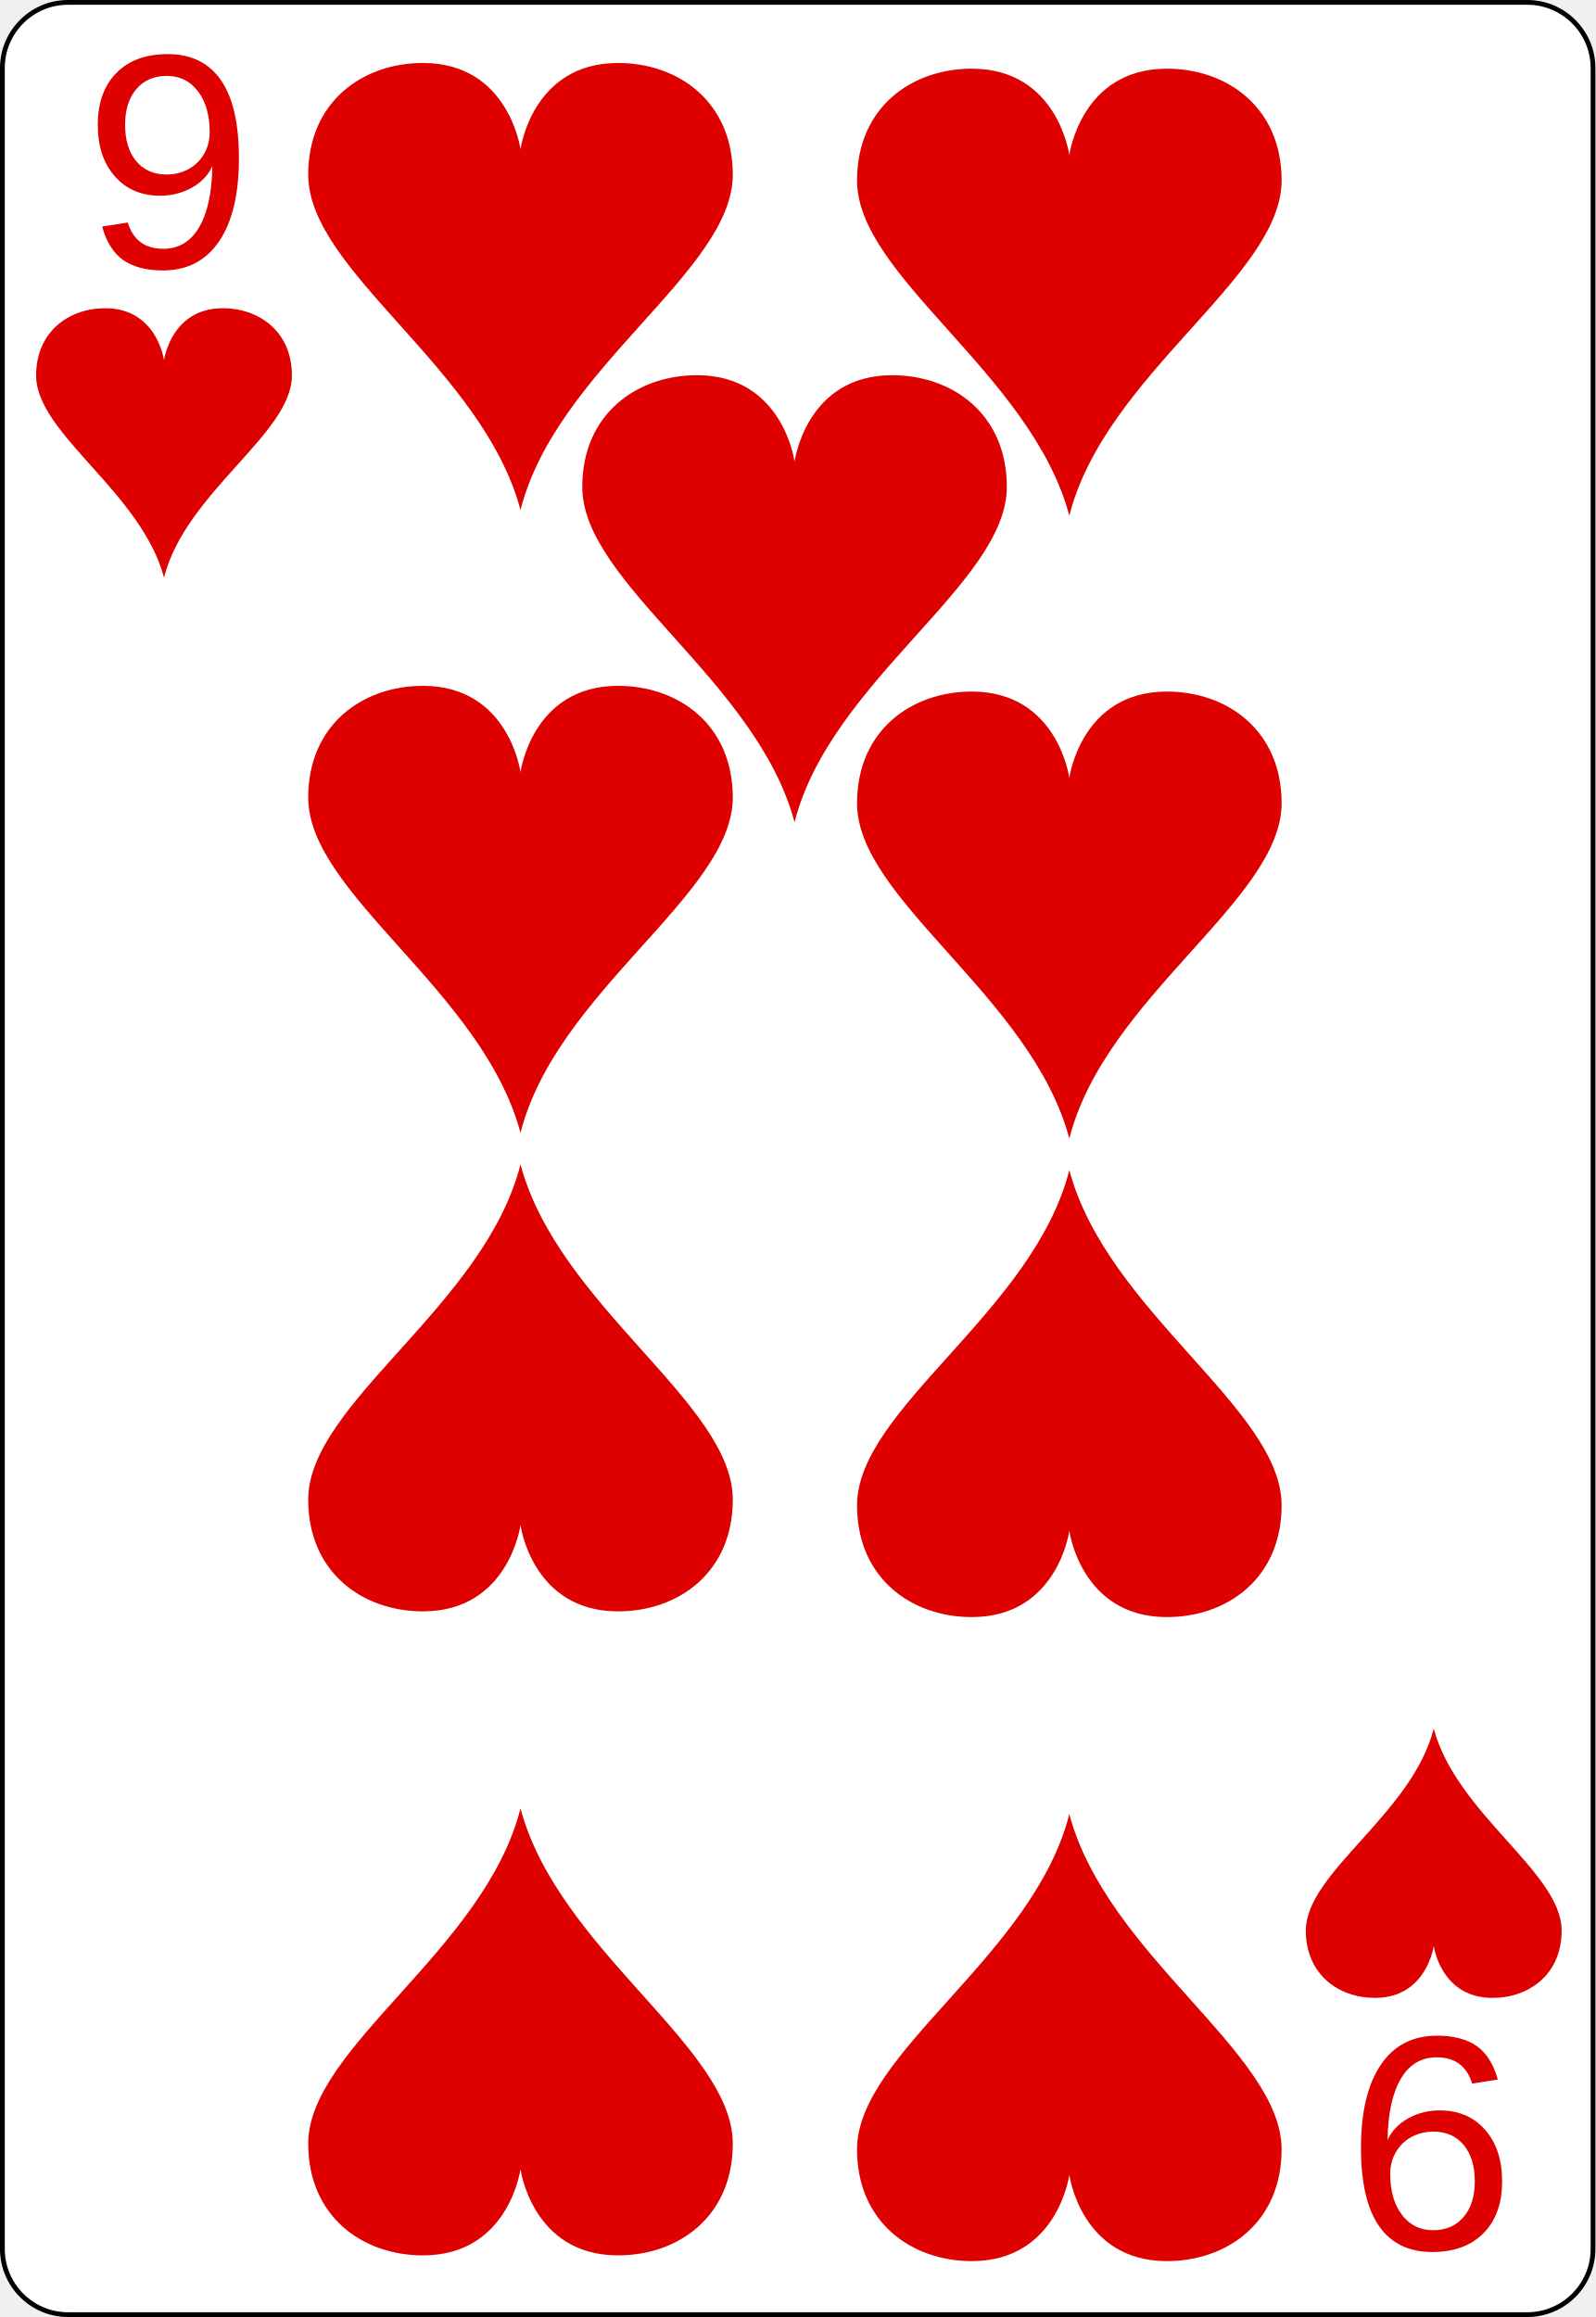
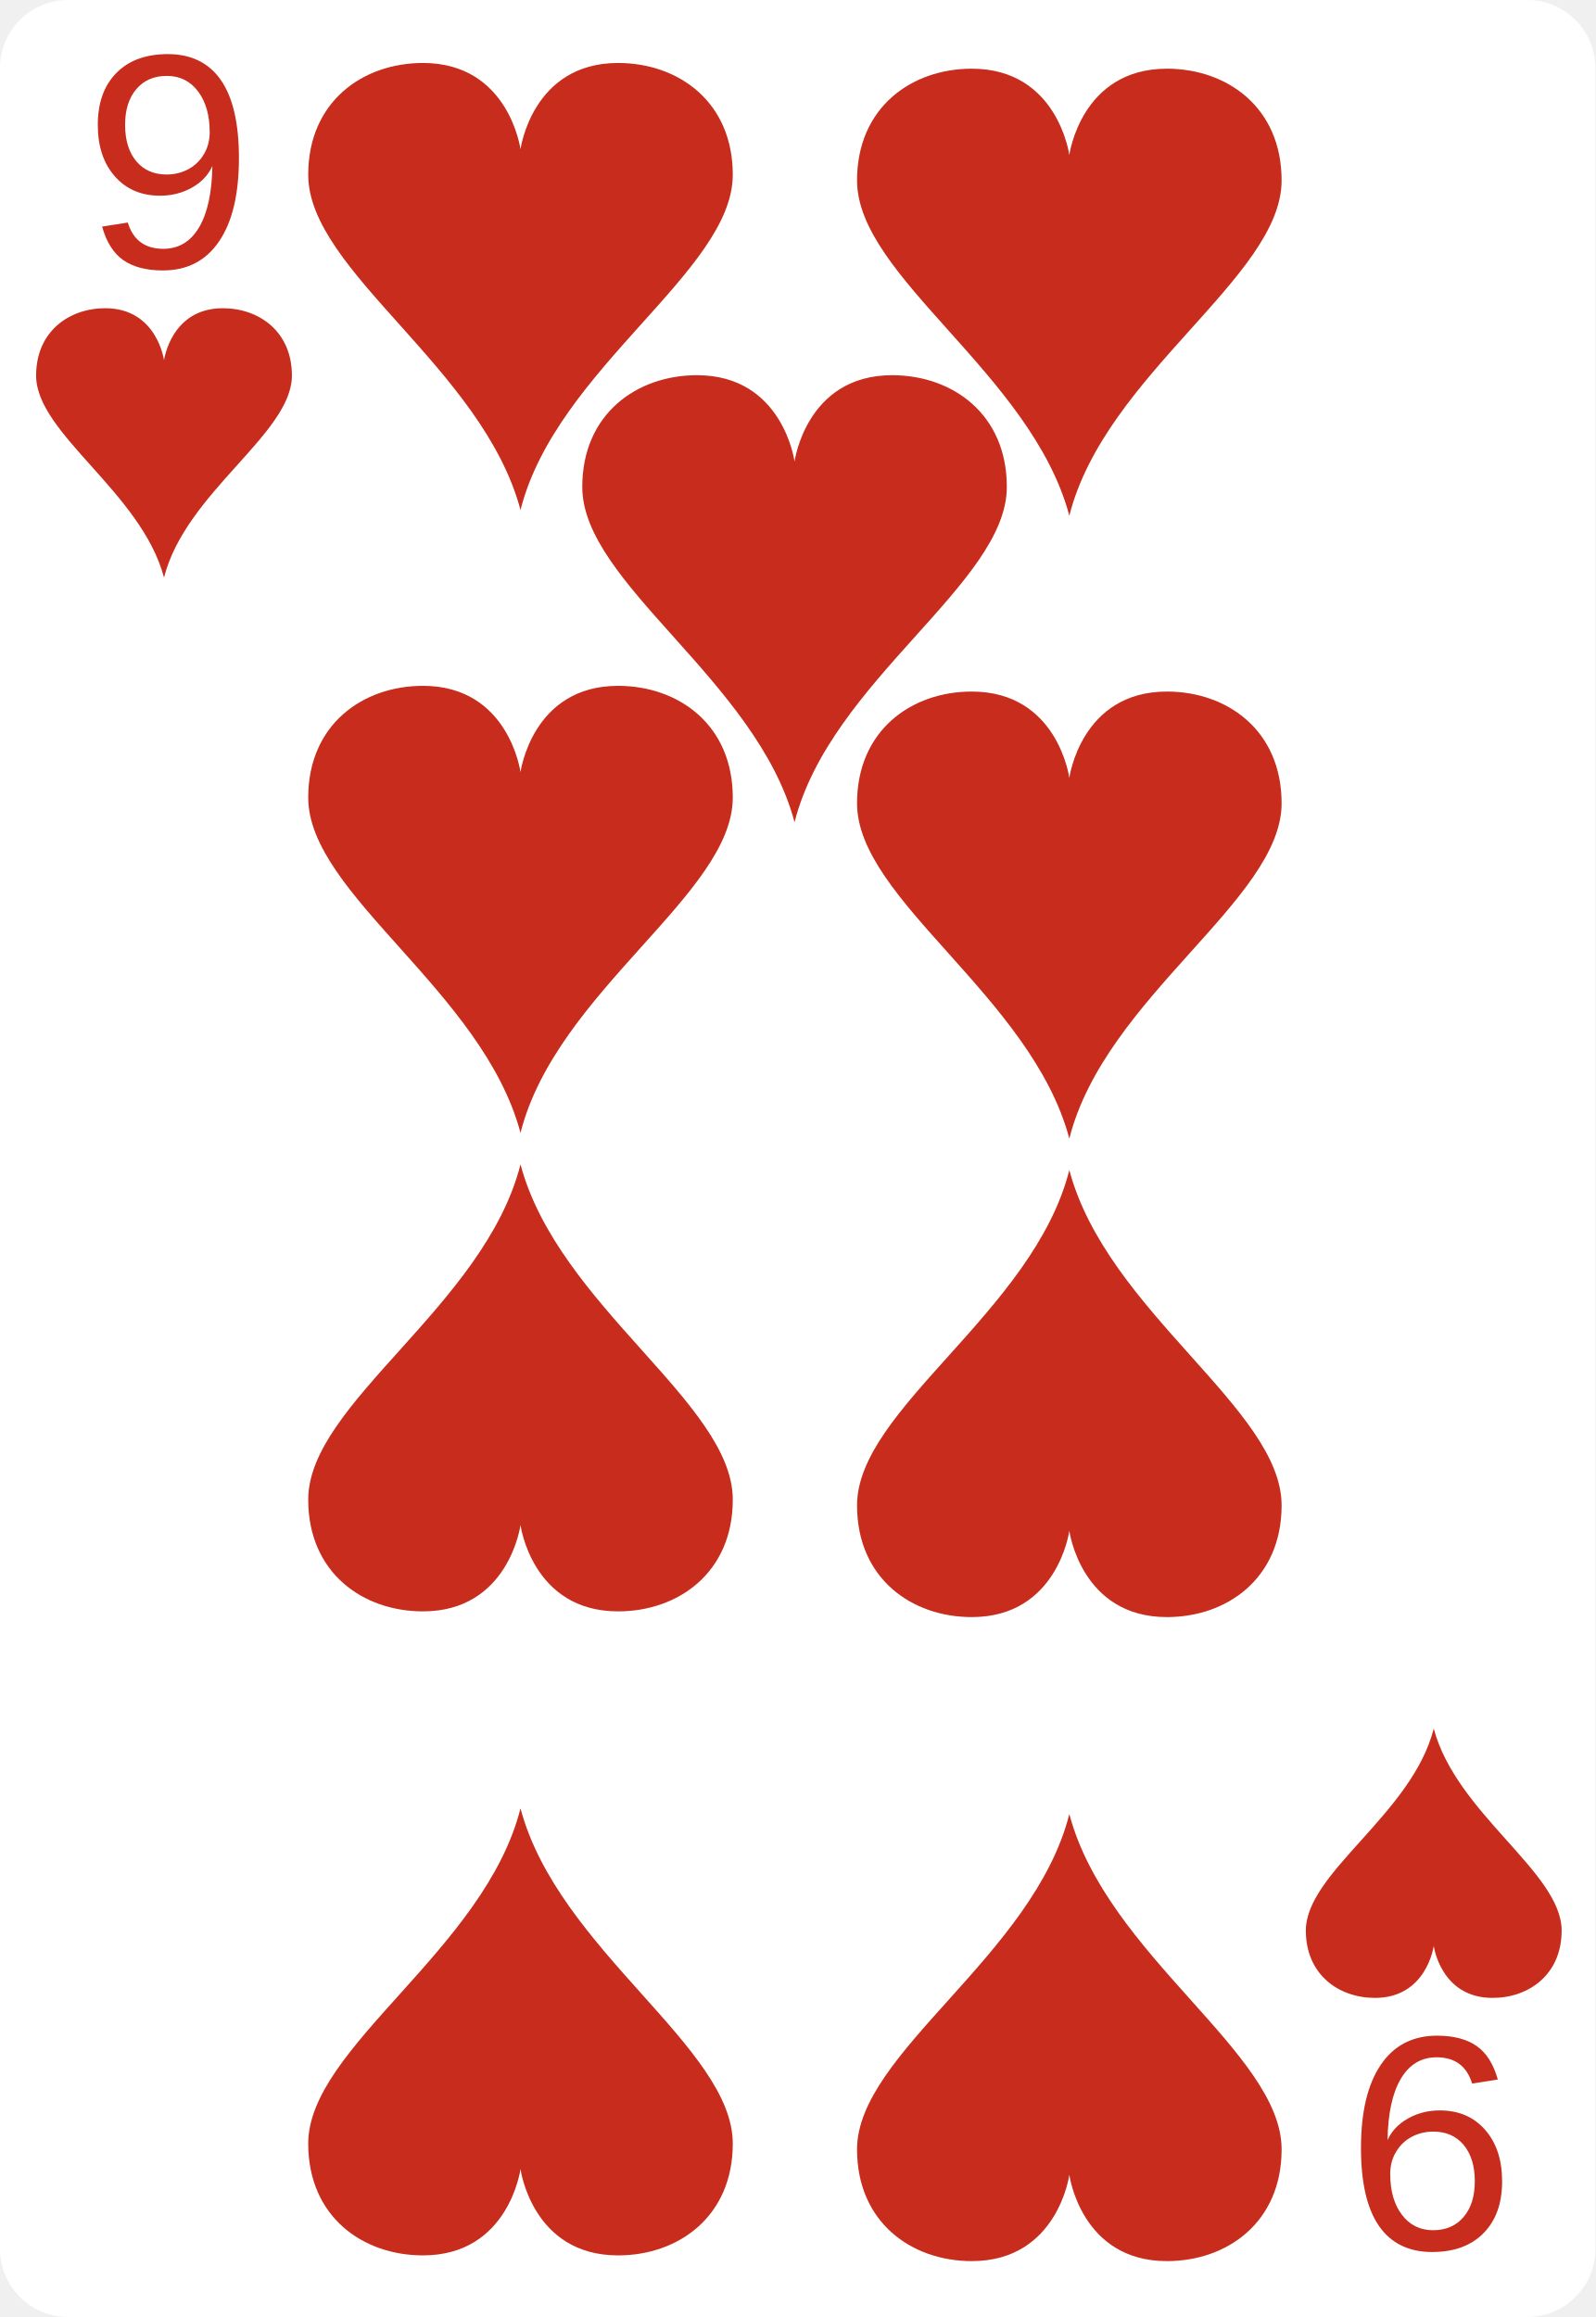
<svg xmlns="http://www.w3.org/2000/svg" xmlns:xlink="http://www.w3.org/1999/xlink" width="167.087pt" height="242.667pt" viewBox="0 0 167.087 242.667" xml:space="preserve" id="svg2" version="1.1">
  <defs id="defs41">
    <radialGradient xlink:href="#linearGradient3773" id="radialGradient3781" cx="-0.158" cy="-8.835" fx="-0.158" fy="-8.835" r="8" gradientTransform="matrix(-1.584269,-0.02349808,0.03071979,-2.477574,-0.2485638,-26.71351)" gradientUnits="userSpaceOnUse" />
    <linearGradient id="linearGradient3773">
-       <stop style="stop-color:#000000;stop-opacity:1;" offset="0" id="stop3775" />
-       <stop style="stop-color:#000000;stop-opacity:0.649;" offset="1" id="stop3777" />
+       <stop style="stop-color:#333333;stop-opacity:1;" offset="0" id="stop3775" />
+       <stop style="stop-color:#333333;stop-opacity:0.649;" offset="1" id="stop3777" />
    </linearGradient>
    <radialGradient xlink:href="#linearGradient3773" id="radialGradient3957" cx="-0.158" cy="-8.835" fx="-0.158" fy="-8.835" r="8" gradientTransform="matrix(-1.584269,-0.02349808,0.03071979,-2.477574,-0.2485638,-26.71351)" gradientUnits="userSpaceOnUse" />
    <linearGradient id="linearGradient3959">
-       <stop style="stop-color:#000000;stop-opacity:1;" offset="0" id="stop3961" />
-       <stop style="stop-color:#000000;stop-opacity:0.649;" offset="1" id="stop3963" />
+       <stop style="stop-color:#333333;stop-opacity:1;" offset="0" id="stop3961" />
+       <stop style="stop-color:#333333;stop-opacity:0.649;" offset="1" id="stop3963" />
    </linearGradient>
    <radialGradient r="81.903" fy="509.476" fx="168.025" cy="509.476" cx="168.025" gradientTransform="matrix(1.25656,-0.7774064,0.3366382,0.5361257,-221.2021,359.2426)" gradientUnits="userSpaceOnUse" id="radialGradient3975" xlink:href="#linearGradient3784-4" />
    <linearGradient id="linearGradient3784-4">
      <stop style="stop-color:#ffffff;stop-opacity:0.435;" offset="0" id="stop3786-8" />
-       <stop style="stop-color:#000000;stop-opacity:0;" offset="1" id="stop3788-6" />
+       <stop style="stop-color:#333333;stop-opacity:0;" offset="1" id="stop3788-6" />
    </linearGradient>
    <radialGradient xlink:href="#linearGradient3784-4-5" id="radialGradient3929" gradientUnits="userSpaceOnUse" gradientTransform="matrix(1.25656,-0.7774064,0.3366382,0.5361257,-221.2021,359.2426)" cx="168.025" cy="509.476" fx="168.025" fy="509.476" r="81.903" />
    <linearGradient id="linearGradient3784-4-5">
      <stop style="stop-color:#ffffff;stop-opacity:0.489;" offset="0" id="stop3786-8-0" />
-       <stop style="stop-color:#000000;stop-opacity:0;" offset="1" id="stop3788-6-3" />
+       <stop style="stop-color:#333333;stop-opacity:0;" offset="1" id="stop3788-6-3" />
    </linearGradient>
    <radialGradient xlink:href="#linearGradient3784-4-1" id="radialGradient3927" gradientUnits="userSpaceOnUse" gradientTransform="matrix(1.25656,-0.7774064,0.3366382,0.5361257,-221.2021,359.2426)" cx="168.025" cy="509.476" fx="168.025" fy="509.476" r="81.903" />
    <linearGradient id="linearGradient3784-4-1">
      <stop style="stop-color:#ffffff;stop-opacity:0.237;" offset="0" id="stop3786-8-03" />
-       <stop style="stop-color:#000000;stop-opacity:0;" offset="1" id="stop3788-6-6" />
+       <stop style="stop-color:#333333;stop-opacity:0;" offset="1" id="stop3788-6-6" />
    </linearGradient>
    <radialGradient xlink:href="#linearGradient3768" id="radialGradient3776" cx="-0.206" cy="-4.579" fx="-0.206" fy="-4.579" r="8" gradientTransform="matrix(-1,0,0,-1.720176,-0.4120407,-13.02719)" gradientUnits="userSpaceOnUse" />
    <linearGradient id="linearGradient3768">
-       <stop style="stop-color:#df0000;stop-opacity:1;" offset="0" id="stop3770" />
-       <stop style="stop-color:#df0000;stop-opacity:0.672;" offset="1" id="stop3772" />
+       <stop style="stop-color:#C72C1C;stop-opacity:1;" offset="0" id="stop3770" />
+       <stop style="stop-color:#C72C1C;stop-opacity:0.672;" offset="1" id="stop3772" />
    </linearGradient>
    <radialGradient r="81.903" fy="511.223" fx="171.487" cy="511.223" cx="171.487" gradientTransform="matrix(1.152989,-0.6739155,0.3948202,0.6754904,-233.6326,270.4008)" gradientUnits="userSpaceOnUse" id="radialGradient4013" xlink:href="#linearGradient3784-4-6" />
    <linearGradient id="linearGradient3784-4-6">
      <stop style="stop-color:#ffffff;stop-opacity:0.313;" offset="0" id="stop3786-8-8" />
-       <stop style="stop-color:#000000;stop-opacity:0;" offset="1" id="stop3788-6-8" />
+       <stop style="stop-color:#333333;stop-opacity:0;" offset="1" id="stop3788-6-8" />
    </linearGradient>
    <radialGradient r="81.903" fy="492.632" fx="159.354" cy="492.632" cx="159.354" gradientTransform="matrix(1.089478,-0.715138,0.4464527,0.6562658,-244.9333,290.9185)" gradientUnits="userSpaceOnUse" id="radialGradient4013-8" xlink:href="#linearGradient3784-4-2" />
    <linearGradient id="linearGradient3784-4-2">
      <stop style="stop-color:#ffffff;stop-opacity:0.29;" offset="0" id="stop3786-8-1" />
-       <stop style="stop-color:#000000;stop-opacity:0;" offset="1" id="stop3788-6-5" />
+       <stop style="stop-color:#333333;stop-opacity:0;" offset="1" id="stop3788-6-5" />
    </linearGradient>
    <radialGradient r="81.903" fy="492.632" fx="159.354" cy="492.632" cx="159.354" gradientTransform="matrix(1.089478,-0.715138,0.4464527,0.6562658,-244.9333,290.9185)" gradientUnits="userSpaceOnUse" id="radialGradient3073" xlink:href="#linearGradient3784-4-2" />
  </defs>
-   <g id="Layer_x0020_1" style="fill-rule:nonzero;clip-rule:nonzero;stroke:#000000;stroke-miterlimit:4;">
+   <g id="Layer_x0020_1" style="fill-rule:nonzero;clip-rule:nonzero;stroke:#FFFFFF;stroke-width:0;">
    <path style="fill:#FFFFFF;stroke-width:0.5;" d="M166.837,235.548c0,3.777-3.087,6.869-6.871,6.869H7.111c-3.775,0-6.861-3.092-6.861-6.869V7.12C0.25,3.343,3.336,0.25,7.111,0.25h152.855    c3.784,0,6.871,3.093,6.871,6.87v228.428z" id="path5" />
    <g style="stroke:none;" id="g7">
      <g id="g9">
				
			</g>
    </g>
    <g id="g15">
			
		</g>
    <g id="g19">
			
		</g>
    <g style="stroke:none;" id="g23">
      <g id="g25">
				
			</g>
    </g>
    <g style="stroke:none;" id="g31">
      <g id="g33">
				
			</g>
    </g>
  </g>
-   <g transform="matrix(1.674307,0,0,1.566992,17.17751,46.38532)" id="layer1-9-6" style="fill:#df0000;fill-opacity:1">
-     <path style="fill:#df0000;fill-opacity:1" id="hl-8" d="M 3.676,-9 C 0.433,-9 0,-5.523 0,-5.523 0,-5.523 -0.433,-9 -3.676,-9 -5.946,-9 -8,-7.441 -8,-4.5 -8,-0.614 -1.421,3.294 0,9 1.352,3.299 8,-0.614 8,-4.5 8,-7.441 5.946,-9 3.676,-9 z" />
+   <g transform="matrix(1.674307,0,0,1.566992,17.17751,46.38532)" id="layer1-9-6" style="fill:#C72C1C;fill-opacity:1">
+     <path style="fill:#C72C1C;fill-opacity:1" id="hl-8" d="M 3.676,-9 C 0.433,-9 0,-5.523 0,-5.523 0,-5.523 -0.433,-9 -3.676,-9 -5.946,-9 -8,-7.441 -8,-4.5 -8,-0.614 -1.421,3.294 0,9 1.352,3.299 8,-0.614 8,-4.5 8,-7.441 5.946,-9 3.676,-9 z" />
  </g>
-   <g transform="matrix(-1.674307,0,0,-1.566992,150.156,195.1431)" id="layer1-9-6-5" style="fill:#df0000;fill-opacity:1">
-     <path style="fill:#df0000;fill-opacity:1" id="hl-8-1" d="M 3.676,-9 C 0.433,-9 0,-5.523 0,-5.523 0,-5.523 -0.433,-9 -3.676,-9 -5.946,-9 -8,-7.441 -8,-4.5 -8,-0.614 -1.421,3.294 0,9 1.352,3.299 8,-0.614 8,-4.5 8,-7.441 5.946,-9 3.676,-9 z" />
+   <g transform="matrix(-1.674307,0,0,-1.566992,150.156,195.1431)" id="layer1-9-6-5" style="fill:#C72C1C;fill-opacity:1">
+     <path style="fill:#C72C1C;fill-opacity:1" id="hl-8-1" d="M 3.676,-9 C 0.433,-9 0,-5.523 0,-5.523 0,-5.523 -0.433,-9 -3.676,-9 -5.946,-9 -8,-7.441 -8,-4.5 -8,-0.614 -1.421,3.294 0,9 1.352,3.299 8,-0.614 8,-4.5 8,-7.441 5.946,-9 3.676,-9 z" />
  </g>
-   <g transform="matrix(2.779008,0,0,2.600887,54.51227,30.00377)" id="layer1-9-6-8" style="fill:#df0000;fill-opacity:1">
-     <path style="fill:#df0000;fill-opacity:1" id="hl-8-8" d="M 3.676,-9 C 0.433,-9 0,-5.523 0,-5.523 0,-5.523 -0.433,-9 -3.676,-9 -5.946,-9 -8,-7.441 -8,-4.5 -8,-0.614 -1.421,3.294 0,9 1.352,3.299 8,-0.614 8,-4.5 8,-7.441 5.946,-9 3.676,-9 z" />
+   <g transform="matrix(2.779008,0,0,2.600887,54.51227,30.00377)" id="layer1-9-6-8" style="fill:#C72C1C;fill-opacity:1">
+     <path style="fill:#C72C1C;fill-opacity:1" id="hl-8-8" d="M 3.676,-9 C 0.433,-9 0,-5.523 0,-5.523 0,-5.523 -0.433,-9 -3.676,-9 -5.946,-9 -8,-7.441 -8,-4.5 -8,-0.614 -1.421,3.294 0,9 1.352,3.299 8,-0.614 8,-4.5 8,-7.441 5.946,-9 3.676,-9 z" />
  </g>
-   <g transform="matrix(-2.779008,0,0,-2.600887,54.51227,212.8062)" id="layer1-9-6-8-9" style="fill:#df0000;fill-opacity:1">
-     <path style="fill:#df0000;fill-opacity:1" id="hl-8-8-5" d="M 3.676,-9 C 0.433,-9 0,-5.523 0,-5.523 0,-5.523 -0.433,-9 -3.676,-9 -5.946,-9 -8,-7.441 -8,-4.5 -8,-0.614 -1.421,3.294 0,9 1.352,3.299 8,-0.614 8,-4.5 8,-7.441 5.946,-9 3.676,-9 z" />
+   <g transform="matrix(-2.779008,0,0,-2.600887,54.51227,212.8062)" id="layer1-9-6-8-9" style="fill:#C72C1C;fill-opacity:1">
+     <path style="fill:#C72C1C;fill-opacity:1" id="hl-8-8-5" d="M 3.676,-9 C 0.433,-9 0,-5.523 0,-5.523 0,-5.523 -0.433,-9 -3.676,-9 -5.946,-9 -8,-7.441 -8,-4.5 -8,-0.614 -1.421,3.294 0,9 1.352,3.299 8,-0.614 8,-4.5 8,-7.441 5.946,-9 3.676,-9 z" />
  </g>
-   <g transform="matrix(2.779008,0,0,2.600887,54.51227,95.23862)" id="layer1-9-6-8-8" style="fill:#df0000;fill-opacity:1">
-     <path style="fill:#df0000;fill-opacity:1" id="hl-8-8-8" d="M 3.676,-9 C 0.433,-9 0,-5.523 0,-5.523 0,-5.523 -0.433,-9 -3.676,-9 -5.946,-9 -8,-7.441 -8,-4.5 -8,-0.614 -1.421,3.294 0,9 1.352,3.299 8,-0.614 8,-4.5 8,-7.441 5.946,-9 3.676,-9 z" />
+   <g transform="matrix(2.779008,0,0,2.600887,54.51227,95.23862)" id="layer1-9-6-8-8" style="fill:#C72C1C;fill-opacity:1">
+     <path style="fill:#C72C1C;fill-opacity:1" id="hl-8-8-8" d="M 3.676,-9 C 0.433,-9 0,-5.523 0,-5.523 0,-5.523 -0.433,-9 -3.676,-9 -5.946,-9 -8,-7.441 -8,-4.5 -8,-0.614 -1.421,3.294 0,9 1.352,3.299 8,-0.614 8,-4.5 8,-7.441 5.946,-9 3.676,-9 z" />
  </g>
-   <g transform="matrix(-2.779008,0,0,-2.600887,54.51227,145.356)" id="layer1-9-6-8-884-8" style="fill:#df0000;fill-opacity:1">
-     <path style="fill:#df0000;fill-opacity:1" id="hl-8-8-3-8" d="M 3.676,-9 C 0.433,-9 0,-5.523 0,-5.523 0,-5.523 -0.433,-9 -3.676,-9 -5.946,-9 -8,-7.441 -8,-4.5 -8,-0.614 -1.421,3.294 0,9 1.352,3.299 8,-0.614 8,-4.5 8,-7.441 5.946,-9 3.676,-9 z" />
+   <g transform="matrix(-2.779008,0,0,-2.600887,54.51227,145.356)" id="layer1-9-6-8-884-8" style="fill:#C72C1C;fill-opacity:1">
+     <path style="fill:#C72C1C;fill-opacity:1" id="hl-8-8-3-8" d="M 3.676,-9 C 0.433,-9 0,-5.523 0,-5.523 0,-5.523 -0.433,-9 -3.676,-9 -5.946,-9 -8,-7.441 -8,-4.5 -8,-0.614 -1.421,3.294 0,9 1.352,3.299 8,-0.614 8,-4.5 8,-7.441 5.946,-9 3.676,-9 z" />
  </g>
-   <g transform="matrix(2.779008,0,0,2.600887,111.9909,30.60254)" id="layer1-9-6-8-7" style="fill:#df0000;fill-opacity:1">
-     <path style="fill:#df0000;fill-opacity:1" id="hl-8-8-1" d="M 3.676,-9 C 0.433,-9 0,-5.523 0,-5.523 0,-5.523 -0.433,-9 -3.676,-9 -5.946,-9 -8,-7.441 -8,-4.5 -8,-0.614 -1.421,3.294 0,9 1.352,3.299 8,-0.614 8,-4.5 8,-7.441 5.946,-9 3.676,-9 z" />
+   <g transform="matrix(2.779008,0,0,2.600887,111.9909,30.60254)" id="layer1-9-6-8-7" style="fill:#C72C1C;fill-opacity:1">
+     <path style="fill:#C72C1C;fill-opacity:1" id="hl-8-8-1" d="M 3.676,-9 C 0.433,-9 0,-5.523 0,-5.523 0,-5.523 -0.433,-9 -3.676,-9 -5.946,-9 -8,-7.441 -8,-4.5 -8,-0.614 -1.421,3.294 0,9 1.352,3.299 8,-0.614 8,-4.5 8,-7.441 5.946,-9 3.676,-9 z" />
  </g>
-   <g transform="matrix(-2.779008,0,0,-2.600887,111.9909,213.4049)" id="layer1-9-6-8-9-7" style="fill:#df0000;fill-opacity:1">
-     <path style="fill:#df0000;fill-opacity:1" id="hl-8-8-5-2" d="M 3.676,-9 C 0.433,-9 0,-5.523 0,-5.523 0,-5.523 -0.433,-9 -3.676,-9 -5.946,-9 -8,-7.441 -8,-4.5 -8,-0.614 -1.421,3.294 0,9 1.352,3.299 8,-0.614 8,-4.5 8,-7.441 5.946,-9 3.676,-9 z" />
+   <g transform="matrix(-2.779008,0,0,-2.600887,111.9909,213.4049)" id="layer1-9-6-8-9-7" style="fill:#C72C1C;fill-opacity:1">
+     <path style="fill:#C72C1C;fill-opacity:1" id="hl-8-8-5-2" d="M 3.676,-9 C 0.433,-9 0,-5.523 0,-5.523 0,-5.523 -0.433,-9 -3.676,-9 -5.946,-9 -8,-7.441 -8,-4.5 -8,-0.614 -1.421,3.294 0,9 1.352,3.299 8,-0.614 8,-4.5 8,-7.441 5.946,-9 3.676,-9 z" />
  </g>
-   <g transform="matrix(2.779008,0,0,2.600887,111.9909,95.8374)" id="layer1-9-6-8-8-7" style="fill:#df0000;fill-opacity:1">
-     <path style="fill:#df0000;fill-opacity:1" id="hl-8-8-8-2" d="M 3.676,-9 C 0.433,-9 0,-5.523 0,-5.523 0,-5.523 -0.433,-9 -3.676,-9 -5.946,-9 -8,-7.441 -8,-4.5 -8,-0.614 -1.421,3.294 0,9 1.352,3.299 8,-0.614 8,-4.5 8,-7.441 5.946,-9 3.676,-9 z" />
+   <g transform="matrix(2.779008,0,0,2.600887,111.9909,95.8374)" id="layer1-9-6-8-8-7" style="fill:#C72C1C;fill-opacity:1">
+     <path style="fill:#C72C1C;fill-opacity:1" id="hl-8-8-8-2" d="M 3.676,-9 C 0.433,-9 0,-5.523 0,-5.523 0,-5.523 -0.433,-9 -3.676,-9 -5.946,-9 -8,-7.441 -8,-4.5 -8,-0.614 -1.421,3.294 0,9 1.352,3.299 8,-0.614 8,-4.5 8,-7.441 5.946,-9 3.676,-9 z" />
  </g>
-   <g transform="matrix(-2.779008,0,0,-2.600887,111.9909,145.9548)" id="layer1-9-6-8-884-8-2" style="fill:#df0000;fill-opacity:1">
-     <path style="fill:#df0000;fill-opacity:1" id="hl-8-8-3-8-6" d="M 3.676,-9 C 0.433,-9 0,-5.523 0,-5.523 0,-5.523 -0.433,-9 -3.676,-9 -5.946,-9 -8,-7.441 -8,-4.5 -8,-0.614 -1.421,3.294 0,9 1.352,3.299 8,-0.614 8,-4.5 8,-7.441 5.946,-9 3.676,-9 z" />
+   <g transform="matrix(-2.779008,0,0,-2.600887,111.9909,145.9548)" id="layer1-9-6-8-884-8-2" style="fill:#C72C1C;fill-opacity:1">
+     <path style="fill:#C72C1C;fill-opacity:1" id="hl-8-8-3-8-6" d="M 3.676,-9 C 0.433,-9 0,-5.523 0,-5.523 0,-5.523 -0.433,-9 -3.676,-9 -5.946,-9 -8,-7.441 -8,-4.5 -8,-0.614 -1.421,3.294 0,9 1.352,3.299 8,-0.614 8,-4.5 8,-7.441 5.946,-9 3.676,-9 z" />
  </g>
-   <g transform="matrix(2.779008,0,0,2.600887,83.21339,62.70455)" id="layer1-9-6-8-91" style="fill:#df0000;fill-opacity:1">
-     <path style="fill:#df0000;fill-opacity:1" id="hl-8-8-7" d="M 3.676,-9 C 0.433,-9 0,-5.523 0,-5.523 0,-5.523 -0.433,-9 -3.676,-9 -5.946,-9 -8,-7.441 -8,-4.5 -8,-0.614 -1.421,3.294 0,9 1.352,3.299 8,-0.614 8,-4.5 8,-7.441 5.946,-9 3.676,-9 z" />
+   <g transform="matrix(2.779008,0,0,2.600887,83.21339,62.70455)" id="layer1-9-6-8-91" style="fill:#C72C1C;fill-opacity:1">
+     <path style="fill:#C72C1C;fill-opacity:1" id="hl-8-8-7" d="M 3.676,-9 C 0.433,-9 0,-5.523 0,-5.523 0,-5.523 -0.433,-9 -3.676,-9 -5.946,-9 -8,-7.441 -8,-4.5 -8,-0.614 -1.421,3.294 0,9 1.352,3.299 8,-0.614 8,-4.5 8,-7.441 5.946,-9 3.676,-9 z" />
  </g>
-   <text xml:space="preserve" style="font-size:32px;font-style:normal;font-weight:normal;line-height:125%;letter-spacing:0px;word-spacing:0px;fill:#df0000;fill-opacity:1;stroke:none;font-family:Bitstream Vera Sans" x="8.744" y="28.013" id="text3788-43">
-     <tspan id="tspan3790-1" x="8.744" y="28.013" style="font-style:normal;font-variant:normal;font-weight:normal;font-stretch:normal;fill:#df0000;fill-opacity:1;font-family:Arial;-inkscape-font-specification:Arial">9</tspan>
+   <text xml:space="preserve" style="font-size:32px;font-style:normal;font-weight:normal;line-height:125%;letter-spacing:0px;word-spacing:0px;fill:#C72C1C;fill-opacity:1;stroke:none;font-family:Bitstream Vera Sans" x="8.744" y="28.013" id="text3788-43">
+     <tspan id="tspan3790-1" x="8.744" y="28.013" style="font-style:normal;font-variant:normal;font-weight:normal;font-stretch:normal;fill:#C72C1C;fill-opacity:1;font-family:Arial;-inkscape-font-specification:Arial">9</tspan>
  </text>
-   <text xml:space="preserve" style="font-size:32px;font-style:normal;font-weight:normal;line-height:125%;letter-spacing:0px;word-spacing:0px;fill:#df0000;fill-opacity:1;stroke:none;font-family:Bitstream Vera Sans" x="-158.818" y="-213.515" id="text3788-43-3" transform="scale(-1,-1)">
-     <tspan id="tspan3790-1-1" x="-158.818" y="-213.515" style="font-style:normal;font-variant:normal;font-weight:normal;font-stretch:normal;fill:#df0000;fill-opacity:1;font-family:Arial;-inkscape-font-specification:Arial">9</tspan>
+   <text xml:space="preserve" style="font-size:32px;font-style:normal;font-weight:normal;line-height:125%;letter-spacing:0px;word-spacing:0px;fill:#C72C1C;fill-opacity:1;stroke:none;font-family:Bitstream Vera Sans" x="-158.818" y="-213.515" id="text3788-43-3" transform="scale(-1,-1)">
+     <tspan id="tspan3790-1-1" x="-158.818" y="-213.515" style="font-style:normal;font-variant:normal;font-weight:normal;font-stretch:normal;fill:#C72C1C;fill-opacity:1;font-family:Arial;-inkscape-font-specification:Arial">9</tspan>
  </text>
</svg>
